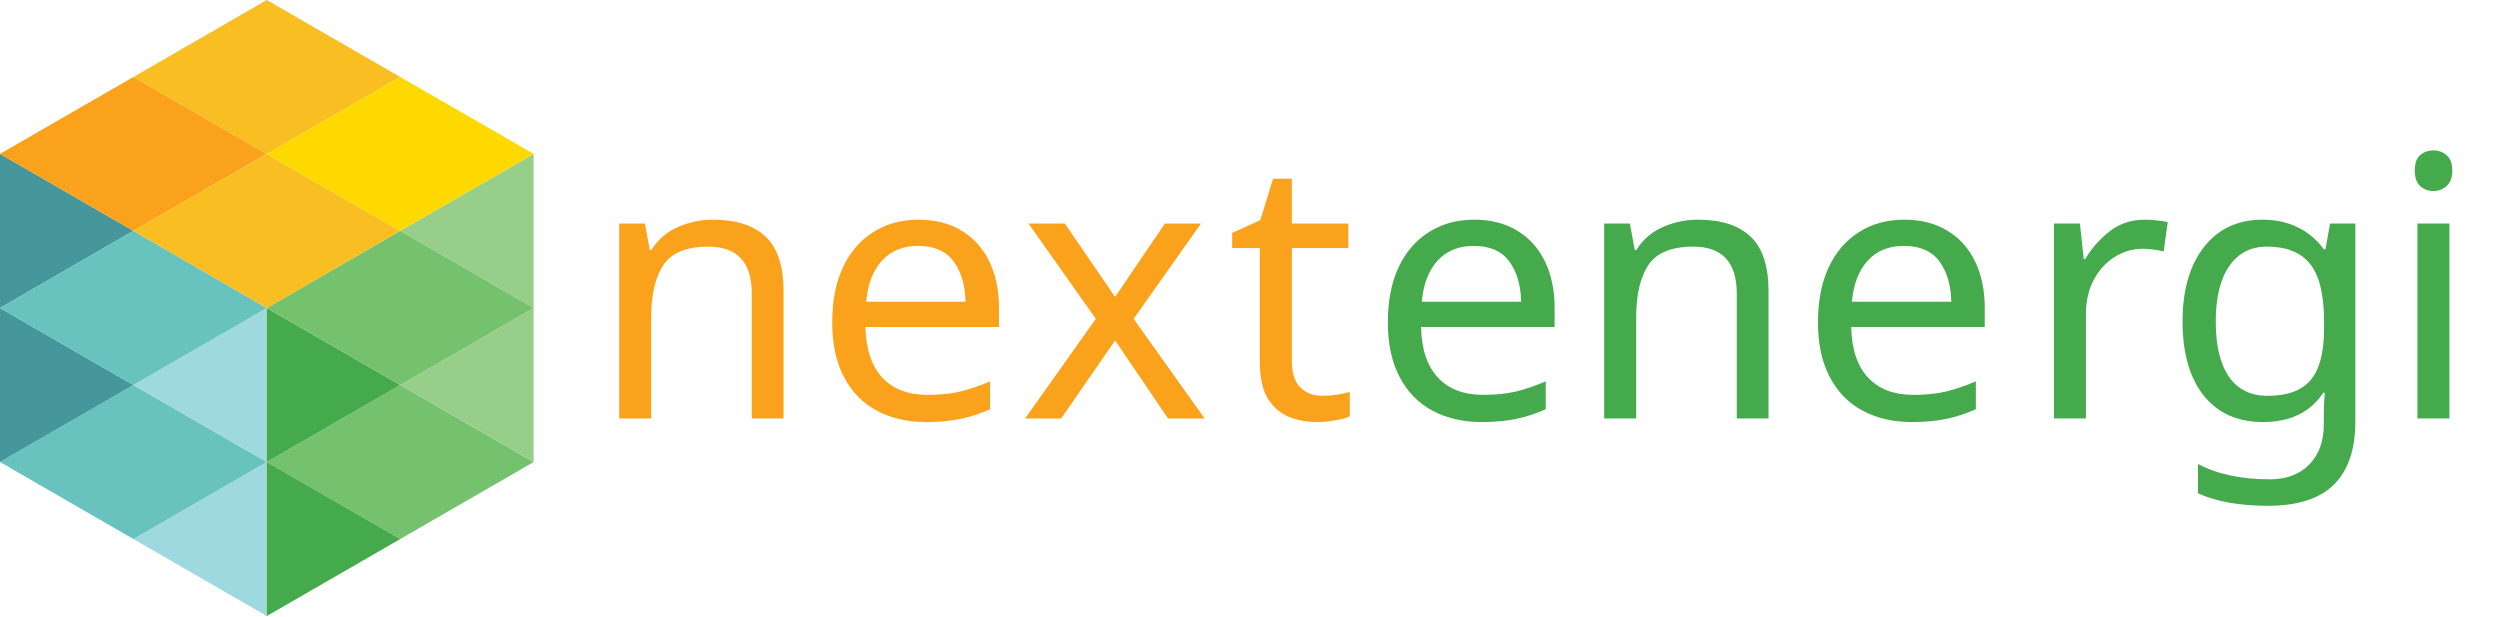
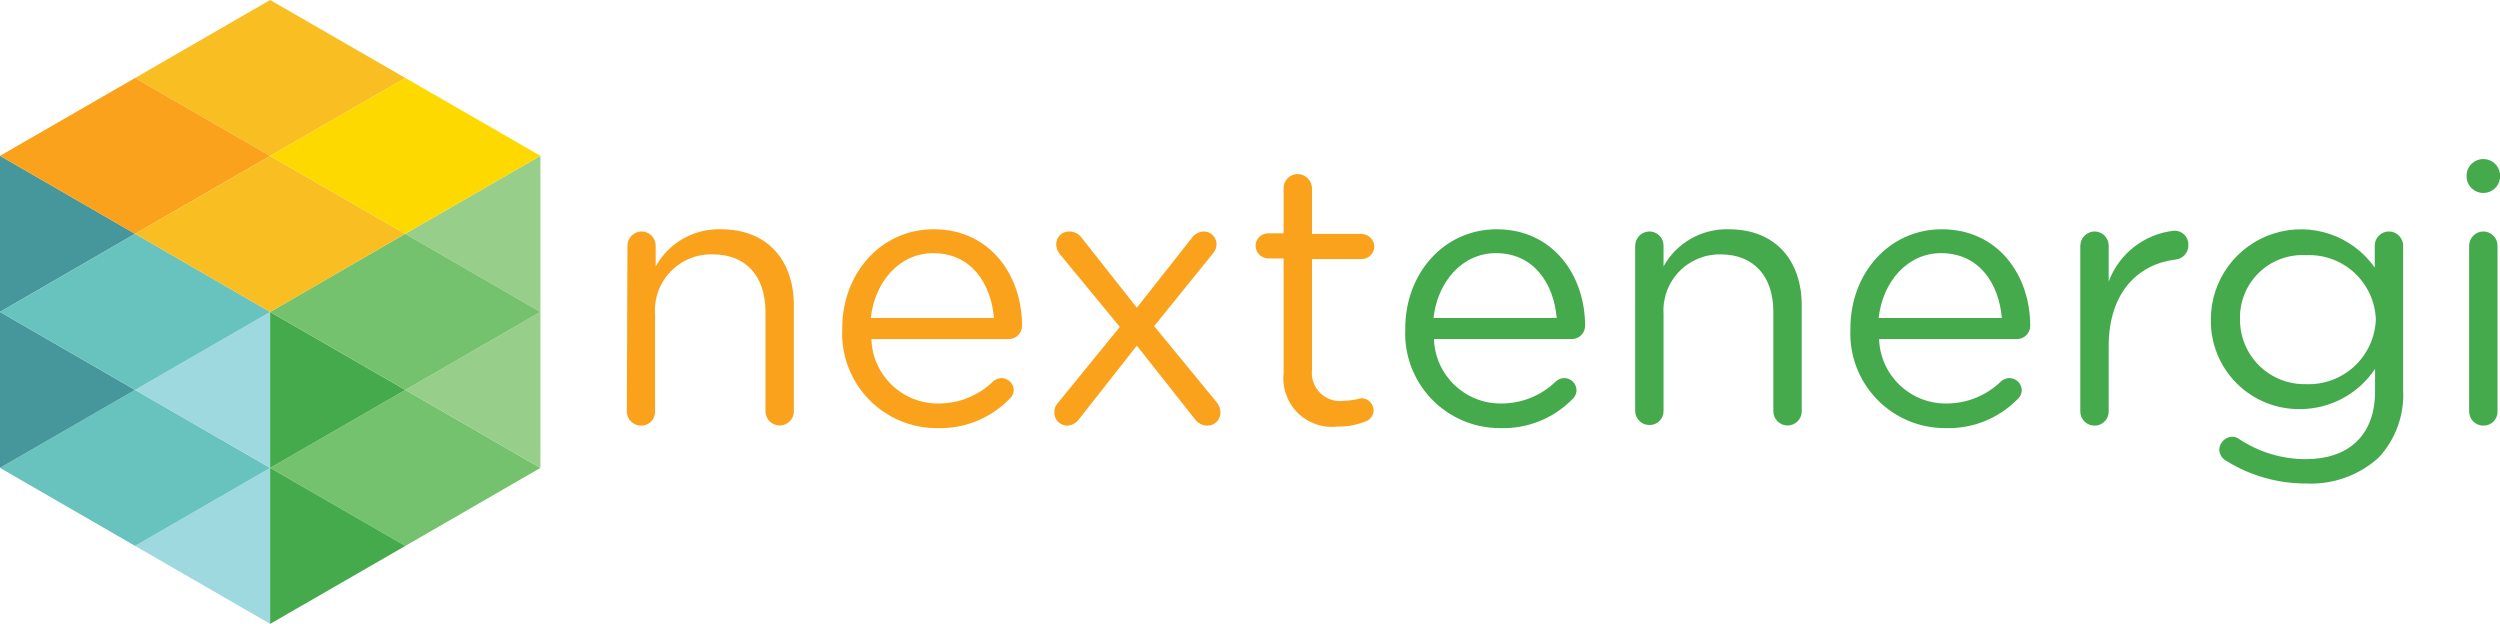
- <svg xmlns="http://www.w3.org/2000/svg" viewBox="0 0 162.33 40">
+ <svg xmlns="http://www.w3.org/2000/svg" viewBox="0 0 160.29 40">
  <defs>
-     <style>.cls-1{fill:#9dd9de}.cls-2{fill:#68c2be}.cls-3{fill:#45979b}.cls-4{fill:#75c26e}.cls-5{fill:#44aa4c}.cls-6{fill:#97ce89}.cls-7{fill:#f8be22}</style>
+     <style>.cls-1{fill:#9dd9de}.cls-2{fill:#68c2be}.cls-3{fill:#45979b}.cls-4{fill:#75c26e}.cls-5{fill:#44aa4c}.cls-6{fill:#97ce89}.cls-7{fill:#f8be22}.cls-8{fill:#faa21b}</style>
  </defs>
  <g id="Layer_2" data-name="Layer 2">
    <g id="sample_text" data-name="sample text">
      <path class="cls-1" d="M17.32 30l-8.66 5 8.66 5" />
      <path class="cls-2" d="M17.32 30l-8.66-5L0 30l8.66 5 8.66-5z" />
      <path class="cls-3" d="M0 20v10l8.66-5L0 20z" />
      <path class="cls-4" d="M17.32 30l8.67 5 8.66-5-8.66-5-8.67 5z" />
      <path class="cls-1" d="M17.32 20l-8.66 5 8.66 5" />
      <path class="cls-5" d="M17.32 30l8.67 5-8.67 5M17.32 20l8.67 5-8.67 5" />
      <path class="cls-3" d="M0 9.99V20l8.66-5.01-8.66-5z" />
      <path class="cls-2" d="M17.32 20l-8.66-5.01L0 20l8.66 5 8.66-5z" />
      <path class="cls-6" d="M25.98 14.99L34.65 20V9.99l-8.67 5z" />
      <path class="cls-7" d="M17.32 10l8.67-5-8.67-5-8.66 5 8.66 5z" />
      <path class="cls-6" d="M34.65 30V20l-8.66 5 8.66 5z" />
      <path class="cls-4" d="M17.32 20l8.67 5 8.66-5-8.67-5.01L17.32 20z" />
-       <path fill="#faa21b" d="M17.32 10L8.66 5 0 9.99l8.66 5L17.32 10z" />
+       <path class="cls-8" d="M17.32 10L8.66 5 0 9.99l8.66 5L17.32 10z" />
      <path class="cls-7" d="M8.66 14.99L17.32 20l8.66-5.01L17.32 10l-8.66 4.99z" />
      <path fill="#fed900" d="M17.32 10l8.66 4.99 8.67-5L25.99 5l-8.67 5z" />
-       <text transform="translate(38.19 27.17)" font-size="23.63" font-family="GothamRounded-Book,Gotham Rounded" fill="#faa21b">n<tspan x="14.55" y="0" letter-spacing="-.03em">e</tspan>
-         <tspan x="27.95" y="0">x</tspan>
-         <tspan x="41.44" y="0" letter-spacing="-.01em">t</tspan>
-         <tspan class="cls-5" x="50.63" y="0">ene</tspan>
-         <tspan x="93.16" y="0" letter-spacing="-.02em" fill="#44aa4c">r</tspan>
-         <tspan class="cls-5" x="102.23" y="0">gi</tspan>
-       </text>
+       <path class="cls-8" d="M40.23 15.76a.92.92 0 0 1 .89-.92.91.91 0 0 1 .92.92v1.32a4.63 4.63 0 0 1 4.18-2.38c3 0 4.68 2 4.68 4.89v6.78a.91.91 0 1 1-1.82 0V20c0-2.27-1.23-3.69-3.37-3.69A3.6 3.6 0 0 0 42 20.18v6.19a.88.88 0 0 1-.89.92.91.91 0 0 1-.92-.92zM60.12 27.45A6.07 6.07 0 0 1 54 21.1v-.05c0-3.52 2.48-6.35 5.86-6.35 3.62 0 5.67 2.95 5.67 6.19a.85.85 0 0 1-.85.85h-8.81a4.26 4.26 0 0 0 4.3 4.13 5 5 0 0 0 3.51-1.42.87.87 0 0 1 .52-.21.8.8 0 0 1 .8.76.78.78 0 0 1-.29.59 6.18 6.18 0 0 1-4.59 1.86zm3.61-7.06c-.19-2.22-1.46-4.16-3.9-4.16-2.12 0-3.73 1.78-4 4.16zM67.8 25.87l4-4.91-3.8-4.61a1 1 0 0 1-.28-.66.82.82 0 0 1 .85-.85 1 1 0 0 1 .8.43l3.52 4.46 3.5-4.44a1 1 0 0 1 .78-.45.82.82 0 0 1 .83.83.92.92 0 0 1-.24.59L74 20.91l4 4.87a1.07 1.07 0 0 1 .25.66.83.83 0 0 1-.85.85 1 1 0 0 1-.8-.43l-3.71-4.7-3.68 4.68a1 1 0 0 1-.78.45.83.83 0 0 1-.83-.83.78.78 0 0 1 .2-.59zM82.3 23.93v-7.36h-1a.83.83 0 0 1-.8-.81.81.81 0 0 1 .8-.8h1v-2.88a.9.9 0 0 1 .9-.92.93.93 0 0 1 .92.92V15h3.17a.84.84 0 0 1 .83.8.82.82 0 0 1-.83.81h-3.17v7.09a1.81 1.81 0 0 0 2.06 2 5 5 0 0 0 1.11-.17.79.79 0 0 1 .78.78.76.76 0 0 1-.52.71 4.48 4.48 0 0 1-1.8.33 3.11 3.11 0 0 1-3.45-3.42z" />
+       <path class="cls-5" d="M96.2 27.45a6.07 6.07 0 0 1-6.1-6.35v-.05c0-3.52 2.48-6.35 5.86-6.35 3.61 0 5.67 2.95 5.67 6.19a.85.85 0 0 1-.85.85h-8.84a4.27 4.27 0 0 0 4.3 4.13 5 5 0 0 0 3.52-1.42.84.84 0 0 1 .52-.21.79.79 0 0 1 .8.78.77.77 0 0 1-.28.59 6.21 6.21 0 0 1-4.6 1.84zm3.61-7.06c-.19-2.22-1.47-4.16-3.9-4.16-2.12 0-3.73 1.78-4 4.16zM104.84 15.76a.93.93 0 0 1 .9-.92.91.91 0 0 1 .92.92v1.32a4.63 4.63 0 0 1 4.18-2.38c3 0 4.68 2 4.68 4.89v6.78a.91.91 0 1 1-1.82 0V20c0-2.27-1.23-3.69-3.38-3.69a3.6 3.6 0 0 0-3.66 3.83v6.19a.89.89 0 0 1-.89.92.91.91 0 0 1-.93-.92zM124.74 27.45a6.07 6.07 0 0 1-6.1-6.35v-.05c0-3.52 2.48-6.35 5.86-6.35 3.61 0 5.67 2.95 5.67 6.19a.85.85 0 0 1-.85.85h-8.84a4.27 4.27 0 0 0 4.3 4.13 5 5 0 0 0 3.52-1.42.84.84 0 0 1 .52-.21.8.8 0 0 1 .81.78.78.78 0 0 1-.29.59 6.2 6.2 0 0 1-4.6 1.84zm3.61-7.06c-.19-2.22-1.46-4.16-3.9-4.16-2.12 0-3.73 1.78-4 4.16zM133.38 15.76a.93.93 0 0 1 .9-.92.91.91 0 0 1 .92.92v2.29a5.06 5.06 0 0 1 4.21-3.26.88.88 0 0 1 .9.92.91.91 0 0 1-.81.93c-2.36.28-4.3 2.05-4.3 5.57v4.16a.9.9 0 0 1-.89.92.91.91 0 0 1-.93-.92zM142.76 29.56a.85.85 0 0 1-.47-.76.87.87 0 0 1 .83-.8.68.68 0 0 1 .4.12 7.72 7.72 0 0 0 4.32 1.32c2.7 0 4.44-1.49 4.44-4.35v-1.44a5.78 5.78 0 0 1-4.79 2.58 5.65 5.65 0 0 1-5.74-5.72v-.05a5.78 5.78 0 0 1 10.51-3.3v-1.4a.91.91 0 0 1 .9-.92.92.92 0 0 1 .92.92V25a5.91 5.91 0 0 1-1.56 4.33 6.46 6.46 0 0 1-4.65 1.67 9.64 9.64 0 0 1-5.11-1.44zm9.57-9.07a4.28 4.28 0 0 0-4.49-4.13 4 4 0 0 0-4.22 4.11 4.13 4.13 0 0 0 4.22 4.16 4.31 4.31 0 0 0 4.49-4.14zM158.15 11.13a1.08 1.08 0 0 1 2.14 0v.31a1.08 1.08 0 0 1-2.14 0zm.16 4.63a.92.92 0 0 1 .9-.92.91.91 0 0 1 .92.92v10.61a.89.89 0 0 1-.9.92.91.91 0 0 1-.92-.92z" />
    </g>
  </g>
</svg>
